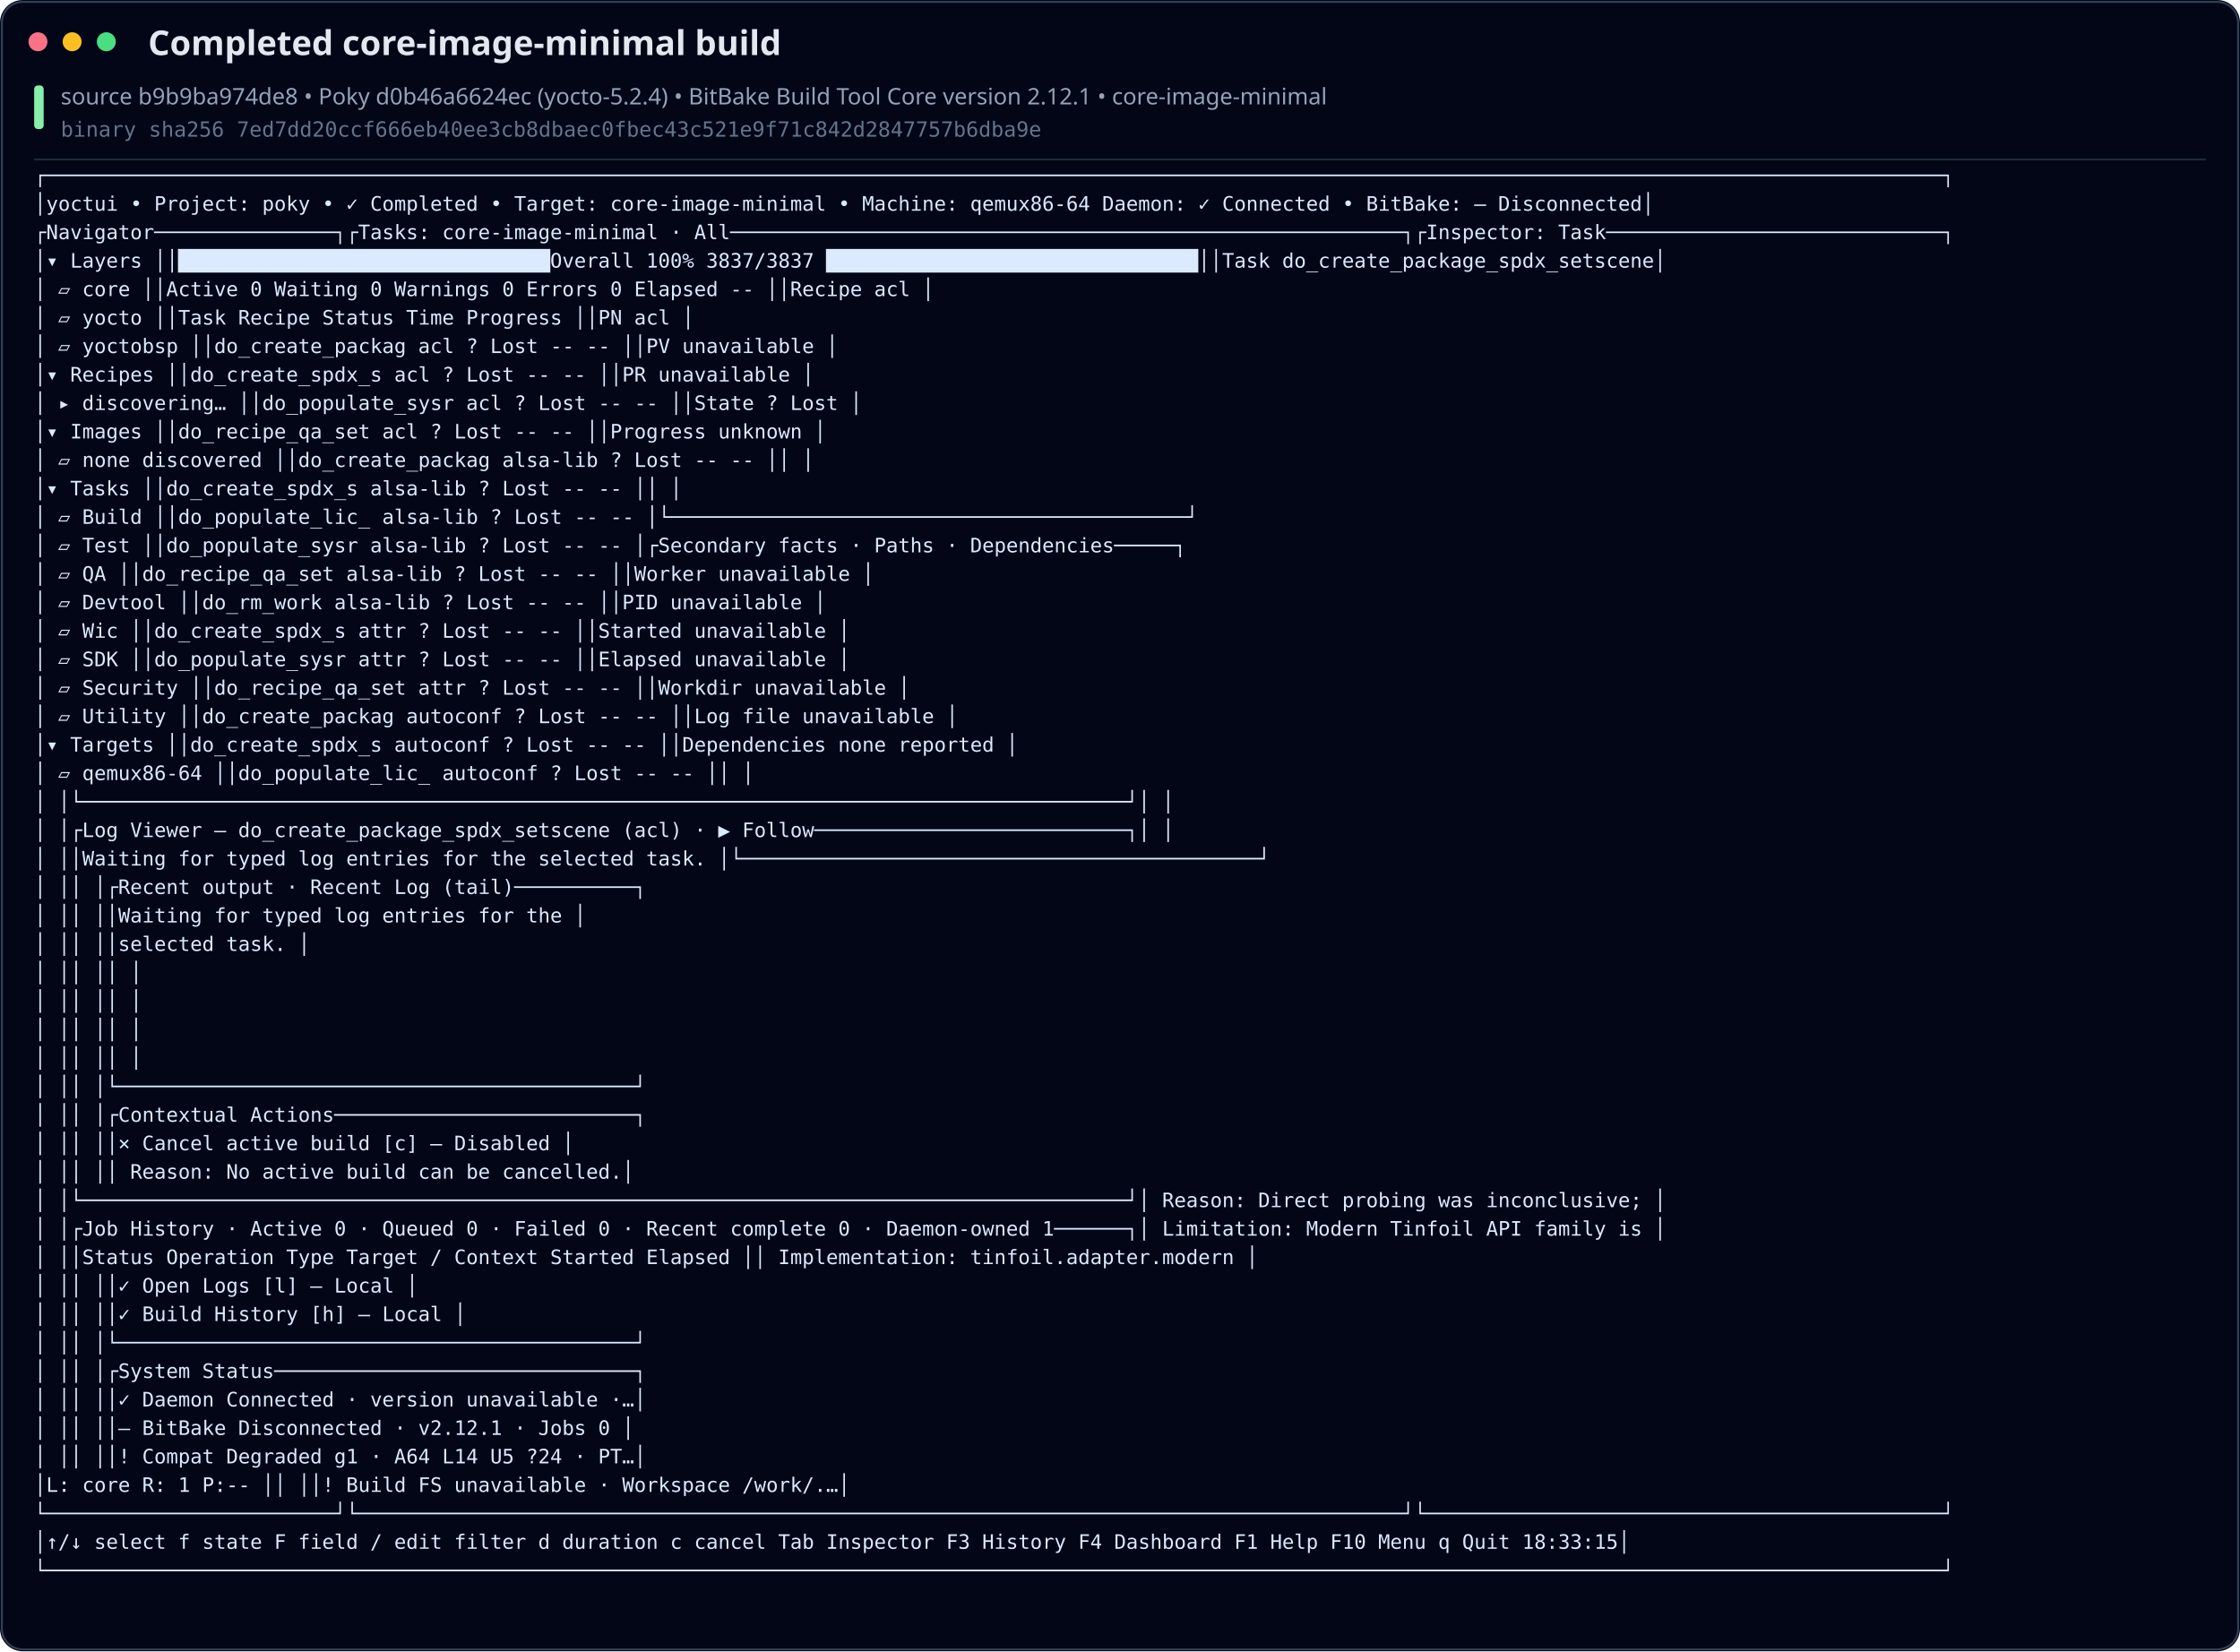
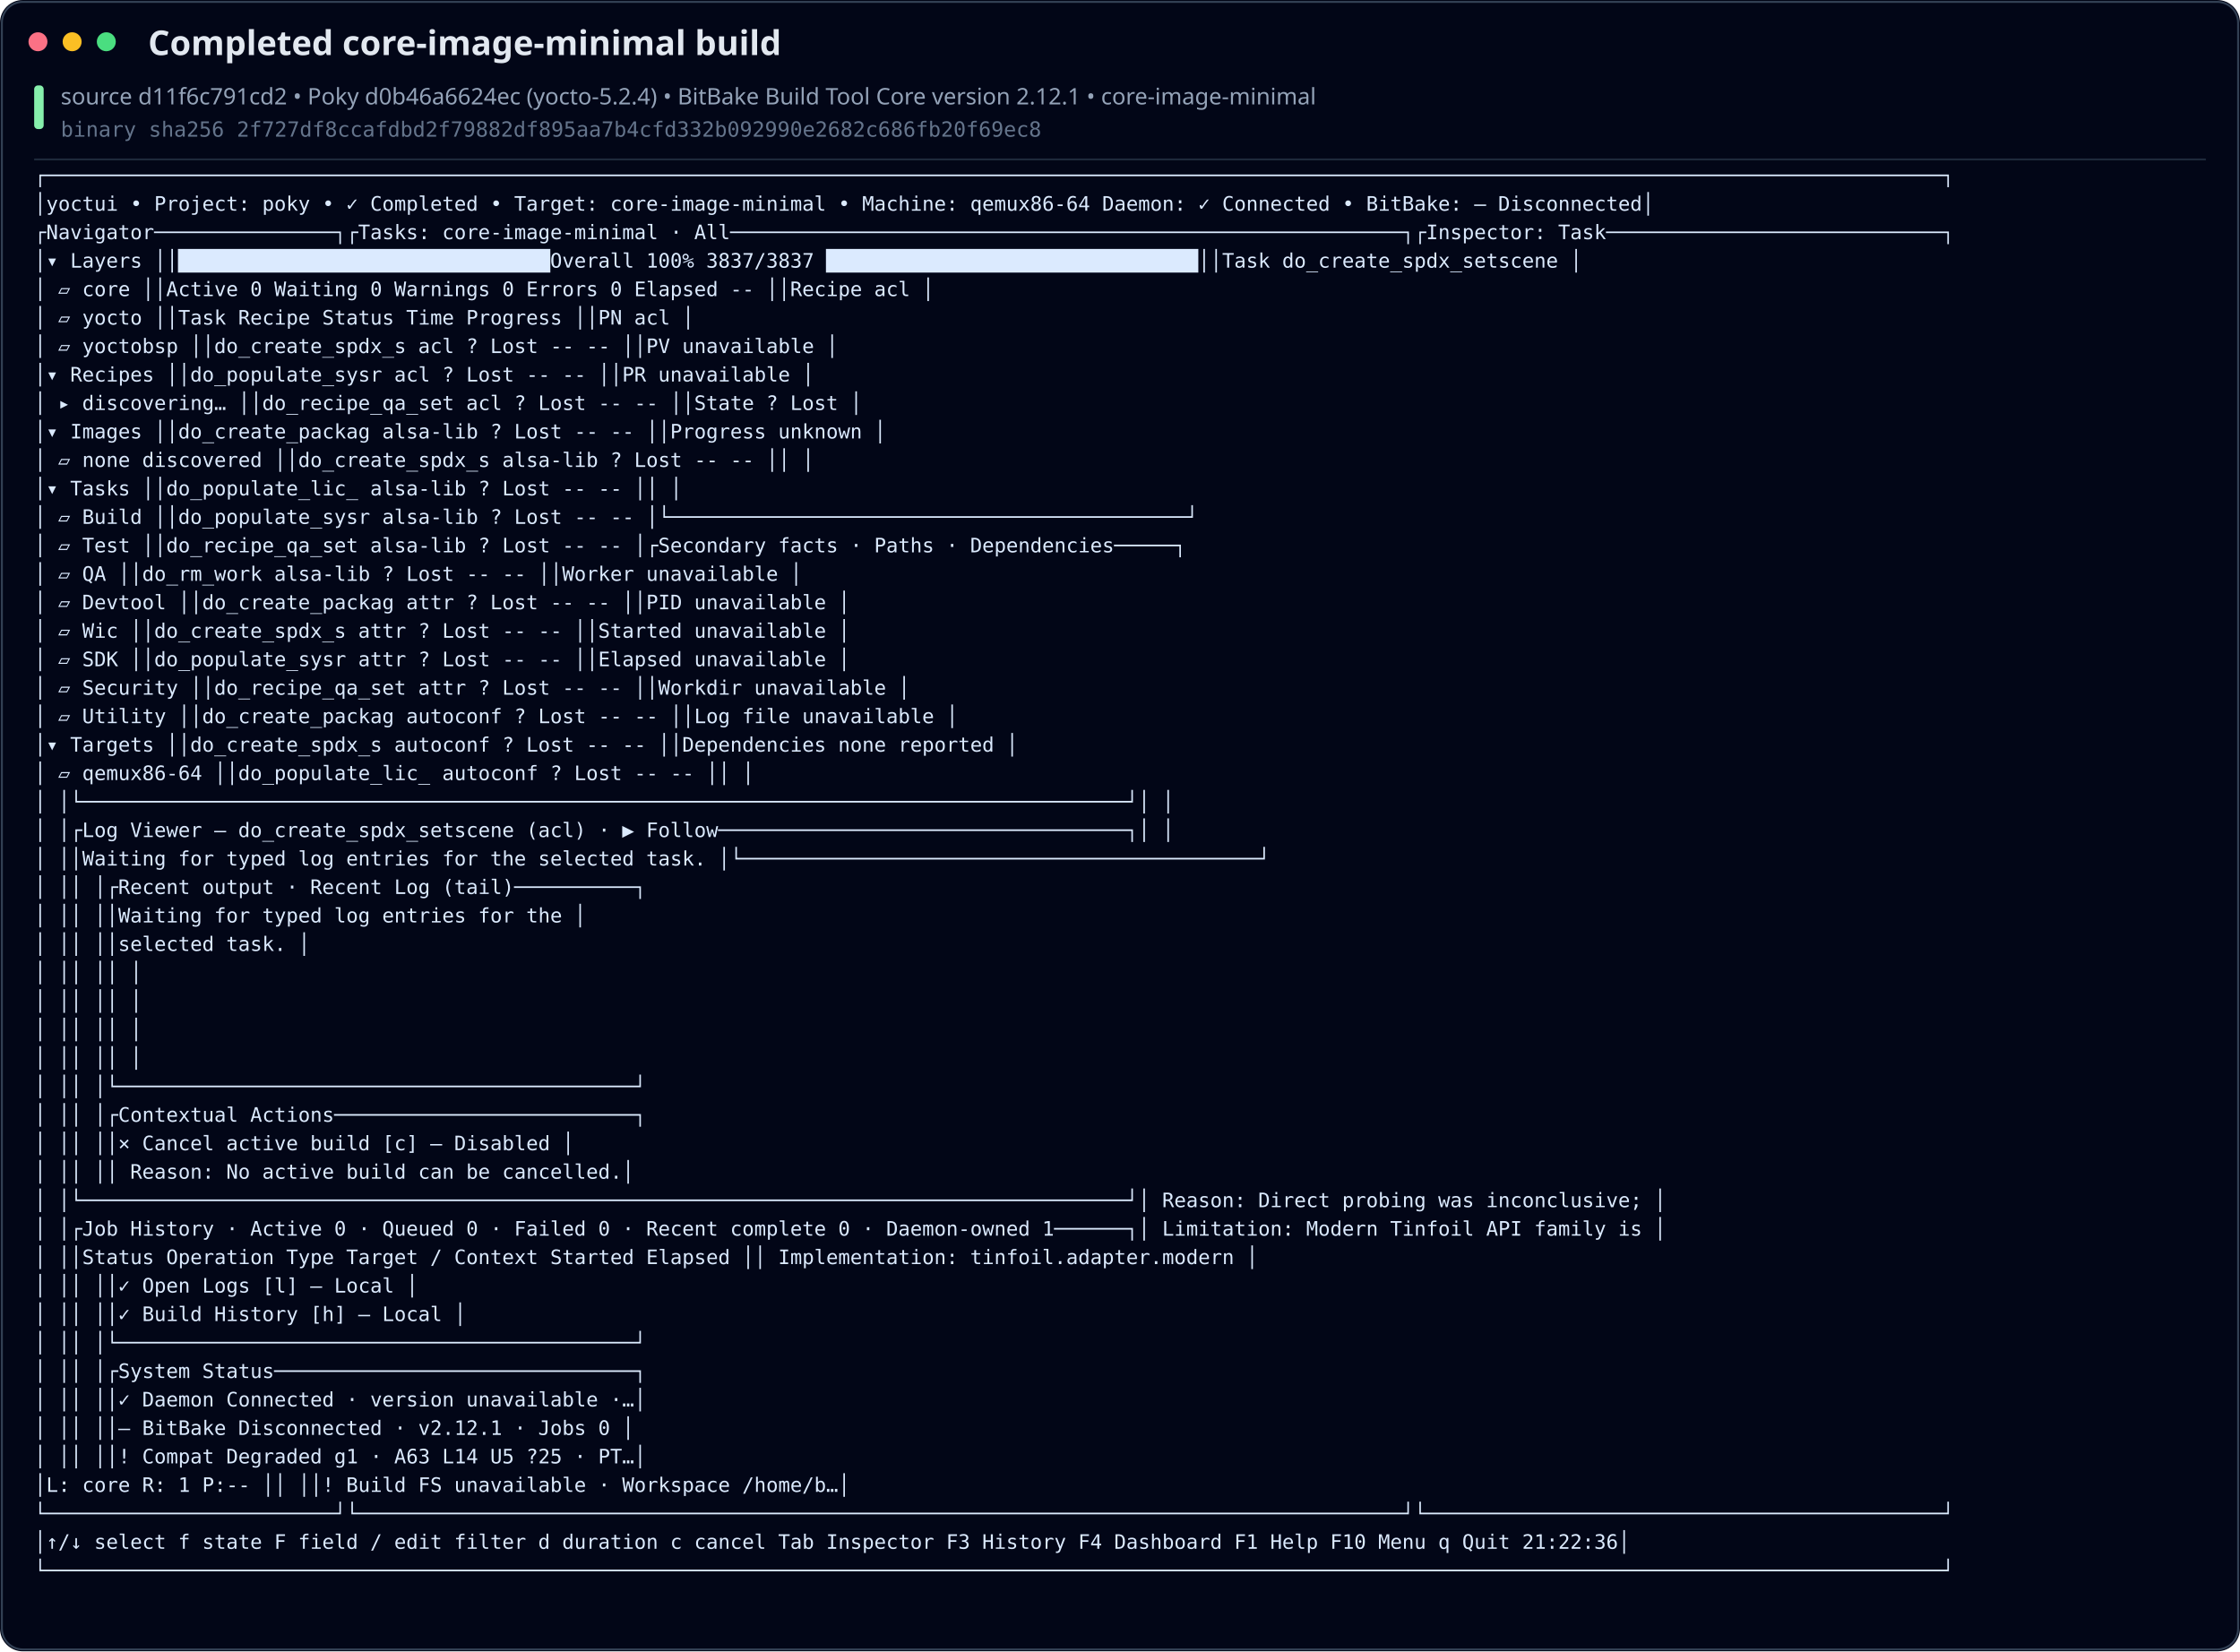
<svg xmlns="http://www.w3.org/2000/svg" width="1180" height="870" viewBox="0 0 1180 870" role="img" aria-labelledby="title description">
  <style>
  .heading { fill: #e2e8f0; font: 700 18px system-ui, sans-serif; }
  .provenance { fill: #94a3b8; font: 12px system-ui, sans-serif; }
  .hash { fill: #64748b; font: 11px ui-monospace, monospace; }
  .terminal { fill: #dbeafe; font: 10.5px 'DejaVu Sans Mono', 'Liberation Mono', monospace; white-space: pre; }
</style>
  <rect width="1180" height="870" rx="12" fill="#020617" />
  <rect x="1" y="1" width="1178" height="868" rx="11" fill="none" stroke="#334155" />
  <circle cx="20" cy="22" r="5" fill="#fb7185" />
  <circle cx="38" cy="22" r="5" fill="#fbbf24" />
  <circle cx="56" cy="22" r="5" fill="#4ade80" />
  <text x="78" y="29" class="heading">Completed core-image-minimal build</text>
  <rect x="18" y="45" width="5" height="23" rx="2" fill="#86efac" />
-   <text x="32" y="55" class="provenance">source b9b9ba974de8  •  Poky d0b46a6624ec (yocto-5.2.4)  •  BitBake Build Tool Core version 2.12.1  •  core-image-minimal</text>
-   <text x="32" y="72" class="hash">binary sha256 7ed7dd20ccf666eb40ee3cb8dbaec0fbec43c521e9f71c842d2847757b6dba9e</text>
+   <text x="32" y="55" class="provenance">source d11f6c791cd2  •  Poky d0b46a6624ec (yocto-5.2.4)  •  BitBake Build Tool Core version 2.12.1  •  core-image-minimal</text>
+   <text x="32" y="72" class="hash">binary sha256 2f727df8ccafdbd2f79882df895aa7b4cfd332b092990e2682c686fb20f69ec8</text>
  <line x1="18" y1="84" x2="1162" y2="84" stroke="#1e293b" />
  <text x="18" y="96" class="terminal">┌──────────────────────────────────────────────────────────────────────────────────────────────────────────────────────────────────────────────────────────────┐</text>
  <text x="18" y="111" class="terminal">│yoctui  •  Project: poky  •  ✓ Completed  •  Target: core-image-minimal  •  Machine: qemux86-64                Daemon: ✓ Connected  •  BitBake: – Disconnected│</text>
  <text x="18" y="126" class="terminal">┌Navigator───────────────┐┌Tasks: core-image-minimal · All────────────────────────────────────────────────────────┐┌Inspector: Task────────────────────────────┐</text>
-   <text x="18" y="141" class="terminal">│▾ Layers                ││███████████████████████████████Overall  100%  3837/3837 ███████████████████████████████││Task        do_create_package_spdx_setscene│</text>
+   <text x="18" y="141" class="terminal">│▾ Layers                ││███████████████████████████████Overall  100%  3837/3837 ███████████████████████████████││Task        do_create_spdx_setscene        │</text>
  <text x="18" y="156" class="terminal">│  ▱ core                ││Active 0  Waiting 0  Warnings 0  Errors 0  Elapsed --                                  ││Recipe      acl                            │</text>
  <text x="18" y="171" class="terminal">│  ▱ yocto               ││Task             Recipe                Status        Time      Progress                ││PN          acl                            │</text>
-   <text x="18" y="186" class="terminal">│  ▱ yoctobsp            ││do_create_packag acl                   ? Lost        --        --                      ││PV          unavailable                    │</text>
-   <text x="18" y="201" class="terminal">│▾ Recipes               ││do_create_spdx_s acl                   ? Lost        --        --                      ││PR          unavailable                    │</text>
-   <text x="18" y="216" class="terminal">│  ▸ discovering…        ││do_populate_sysr acl                   ? Lost        --        --                      ││State       ? Lost                         │</text>
-   <text x="18" y="231" class="terminal">│▾ Images                ││do_recipe_qa_set acl                   ? Lost        --        --                      ││Progress    unknown                        │</text>
-   <text x="18" y="246" class="terminal">│  ▱ none discovered     ││do_create_packag alsa-lib              ? Lost        --        --                      ││                                           │</text>
-   <text x="18" y="261" class="terminal">│▾ Tasks                 ││do_create_spdx_s alsa-lib              ? Lost        --        --                      ││                                           │</text>
-   <text x="18" y="276" class="terminal">│  ▱ Build               ││do_populate_lic_ alsa-lib              ? Lost        --        --                      │└───────────────────────────────────────────┘</text>
-   <text x="18" y="291" class="terminal">│  ▱ Test                ││do_populate_sysr alsa-lib              ? Lost        --        --                      │┌Secondary facts · Paths · Dependencies─────┐</text>
-   <text x="18" y="306" class="terminal">│  ▱ QA                  ││do_recipe_qa_set alsa-lib              ? Lost        --        --                      ││Worker      unavailable                    │</text>
-   <text x="18" y="321" class="terminal">│  ▱ Devtool             ││do_rm_work       alsa-lib              ? Lost        --        --                      ││PID         unavailable                    │</text>
+   <text x="18" y="186" class="terminal">│  ▱ yoctobsp            ││do_create_spdx_s acl                   ? Lost        --        --                      ││PV          unavailable                    │</text>
+   <text x="18" y="201" class="terminal">│▾ Recipes               ││do_populate_sysr acl                   ? Lost        --        --                      ││PR          unavailable                    │</text>
+   <text x="18" y="216" class="terminal">│  ▸ discovering…        ││do_recipe_qa_set acl                   ? Lost        --        --                      ││State       ? Lost                         │</text>
+   <text x="18" y="231" class="terminal">│▾ Images                ││do_create_packag alsa-lib              ? Lost        --        --                      ││Progress    unknown                        │</text>
+   <text x="18" y="246" class="terminal">│  ▱ none discovered     ││do_create_spdx_s alsa-lib              ? Lost        --        --                      ││                                           │</text>
+   <text x="18" y="261" class="terminal">│▾ Tasks                 ││do_populate_lic_ alsa-lib              ? Lost        --        --                      ││                                           │</text>
+   <text x="18" y="276" class="terminal">│  ▱ Build               ││do_populate_sysr alsa-lib              ? Lost        --        --                      │└───────────────────────────────────────────┘</text>
+   <text x="18" y="291" class="terminal">│  ▱ Test                ││do_recipe_qa_set alsa-lib              ? Lost        --        --                      │┌Secondary facts · Paths · Dependencies─────┐</text>
+   <text x="18" y="306" class="terminal">│  ▱ QA                  ││do_rm_work       alsa-lib              ? Lost        --        --                      ││Worker      unavailable                    │</text>
+   <text x="18" y="321" class="terminal">│  ▱ Devtool             ││do_create_packag attr                  ? Lost        --        --                      ││PID         unavailable                    │</text>
  <text x="18" y="336" class="terminal">│  ▱ Wic                 ││do_create_spdx_s attr                  ? Lost        --        --                      ││Started     unavailable                    │</text>
  <text x="18" y="351" class="terminal">│  ▱ SDK                 ││do_populate_sysr attr                  ? Lost        --        --                      ││Elapsed     unavailable                    │</text>
  <text x="18" y="366" class="terminal">│  ▱ Security            ││do_recipe_qa_set attr                  ? Lost        --        --                      ││Workdir     unavailable                    │</text>
  <text x="18" y="381" class="terminal">│  ▱ Utility             ││do_create_packag autoconf              ? Lost        --        --                      ││Log file    unavailable                    │</text>
  <text x="18" y="396" class="terminal">│▾ Targets               ││do_create_spdx_s autoconf              ? Lost        --        --                      ││Dependencies none reported                 │</text>
  <text x="18" y="411" class="terminal">│  ▱ qemux86-64          ││do_populate_lic_ autoconf              ? Lost        --        --                      ││                                           │</text>
  <text x="18" y="426" class="terminal">│                        │└───────────────────────────────────────────────────────────────────────────────────────┘│                                           │</text>
-   <text x="18" y="441" class="terminal">│                        │┌Log Viewer — do_create_package_spdx_setscene (acl) · ▶ Follow──────────────────────────┐│                                           │</text>
+   <text x="18" y="441" class="terminal">│                        │┌Log Viewer — do_create_spdx_setscene (acl) · ▶ Follow──────────────────────────────────┐│                                           │</text>
  <text x="18" y="456" class="terminal">│                        ││Waiting for typed log entries for the selected task.                                   │└───────────────────────────────────────────┘</text>
  <text x="18" y="471" class="terminal">│                        ││                                                                                       │┌Recent output · Recent Log (tail)──────────┐</text>
  <text x="18" y="486" class="terminal">│                        ││                                                                                       ││Waiting for typed log entries for the      │</text>
  <text x="18" y="501" class="terminal">│                        ││                                                                                       ││selected task.                             │</text>
  <text x="18" y="516" class="terminal">│                        ││                                                                                       ││                                           │</text>
  <text x="18" y="531" class="terminal">│                        ││                                                                                       ││                                           │</text>
  <text x="18" y="546" class="terminal">│                        ││                                                                                       ││                                           │</text>
  <text x="18" y="561" class="terminal">│                        ││                                                                                       ││                                           │</text>
  <text x="18" y="576" class="terminal">│                        ││                                                                                       │└───────────────────────────────────────────┘</text>
  <text x="18" y="591" class="terminal">│                        ││                                                                                       │┌Contextual Actions─────────────────────────┐</text>
  <text x="18" y="606" class="terminal">│                        ││                                                                                       ││× Cancel active build  [c] — Disabled      │</text>
  <text x="18" y="621" class="terminal">│                        ││                                                                                       ││  Reason: No active build can be cancelled.│</text>
  <text x="18" y="636" class="terminal">│                        │└───────────────────────────────────────────────────────────────────────────────────────┘│  Reason: Direct probing was inconclusive; │</text>
  <text x="18" y="651" class="terminal">│                        │┌Job History · Active 0 · Queued 0 · Failed 0 · Recent complete 0 · Daemon-owned 1──────┐│  Limitation: Modern Tinfoil API family is │</text>
  <text x="18" y="666" class="terminal">│                        ││Status        Operation       Type         Target / Context         Started   Elapsed  ││  Implementation: tinfoil.adapter.modern   │</text>
  <text x="18" y="681" class="terminal">│                        ││                                                                                       ││✓ Open Logs            [l] — Local         │</text>
  <text x="18" y="696" class="terminal">│                        ││                                                                                       ││✓ Build History        [h] — Local         │</text>
  <text x="18" y="711" class="terminal">│                        ││                                                                                       │└───────────────────────────────────────────┘</text>
  <text x="18" y="726" class="terminal">│                        ││                                                                                       │┌System Status──────────────────────────────┐</text>
  <text x="18" y="741" class="terminal">│                        ││                                                                                       ││✓ Daemon Connected · version unavailable ·…│</text>
  <text x="18" y="756" class="terminal">│                        ││                                                                                       ││– BitBake Disconnected · v2.12.1 · Jobs 0  │</text>
-   <text x="18" y="771" class="terminal">│                        ││                                                                                       ││! Compat Degraded g1 · A64 L14 U5 ?24 · PT…│</text>
-   <text x="18" y="786" class="terminal">│L: core  R: 1  P:--     ││                                                                                       ││! Build FS unavailable · Workspace /work/.…│</text>
+   <text x="18" y="771" class="terminal">│                        ││                                                                                       ││! Compat Degraded g1 · A63 L14 U5 ?25 · PT…│</text>
+   <text x="18" y="786" class="terminal">│L: core  R: 1  P:--     ││                                                                                       ││! Build FS unavailable · Workspace /home/b…│</text>
  <text x="18" y="801" class="terminal">└────────────────────────┘└───────────────────────────────────────────────────────────────────────────────────────┘└───────────────────────────────────────────┘</text>
-   <text x="18" y="816" class="terminal">│↑/↓ select   f state   F field   / edit filter   d duration   c cancel   Tab Inspector   F3 History   F4 Dashboard   F1 Help   F10 Menu   q Quit      18:33:15│</text>
+   <text x="18" y="816" class="terminal">│↑/↓ select   f state   F field   / edit filter   d duration   c cancel   Tab Inspector   F3 History   F4 Dashboard   F1 Help   F10 Menu   q Quit      21:22:36│</text>
  <text x="18" y="831" class="terminal">└──────────────────────────────────────────────────────────────────────────────────────────────────────────────────────────────────────────────────────────────┘</text>
</svg>
